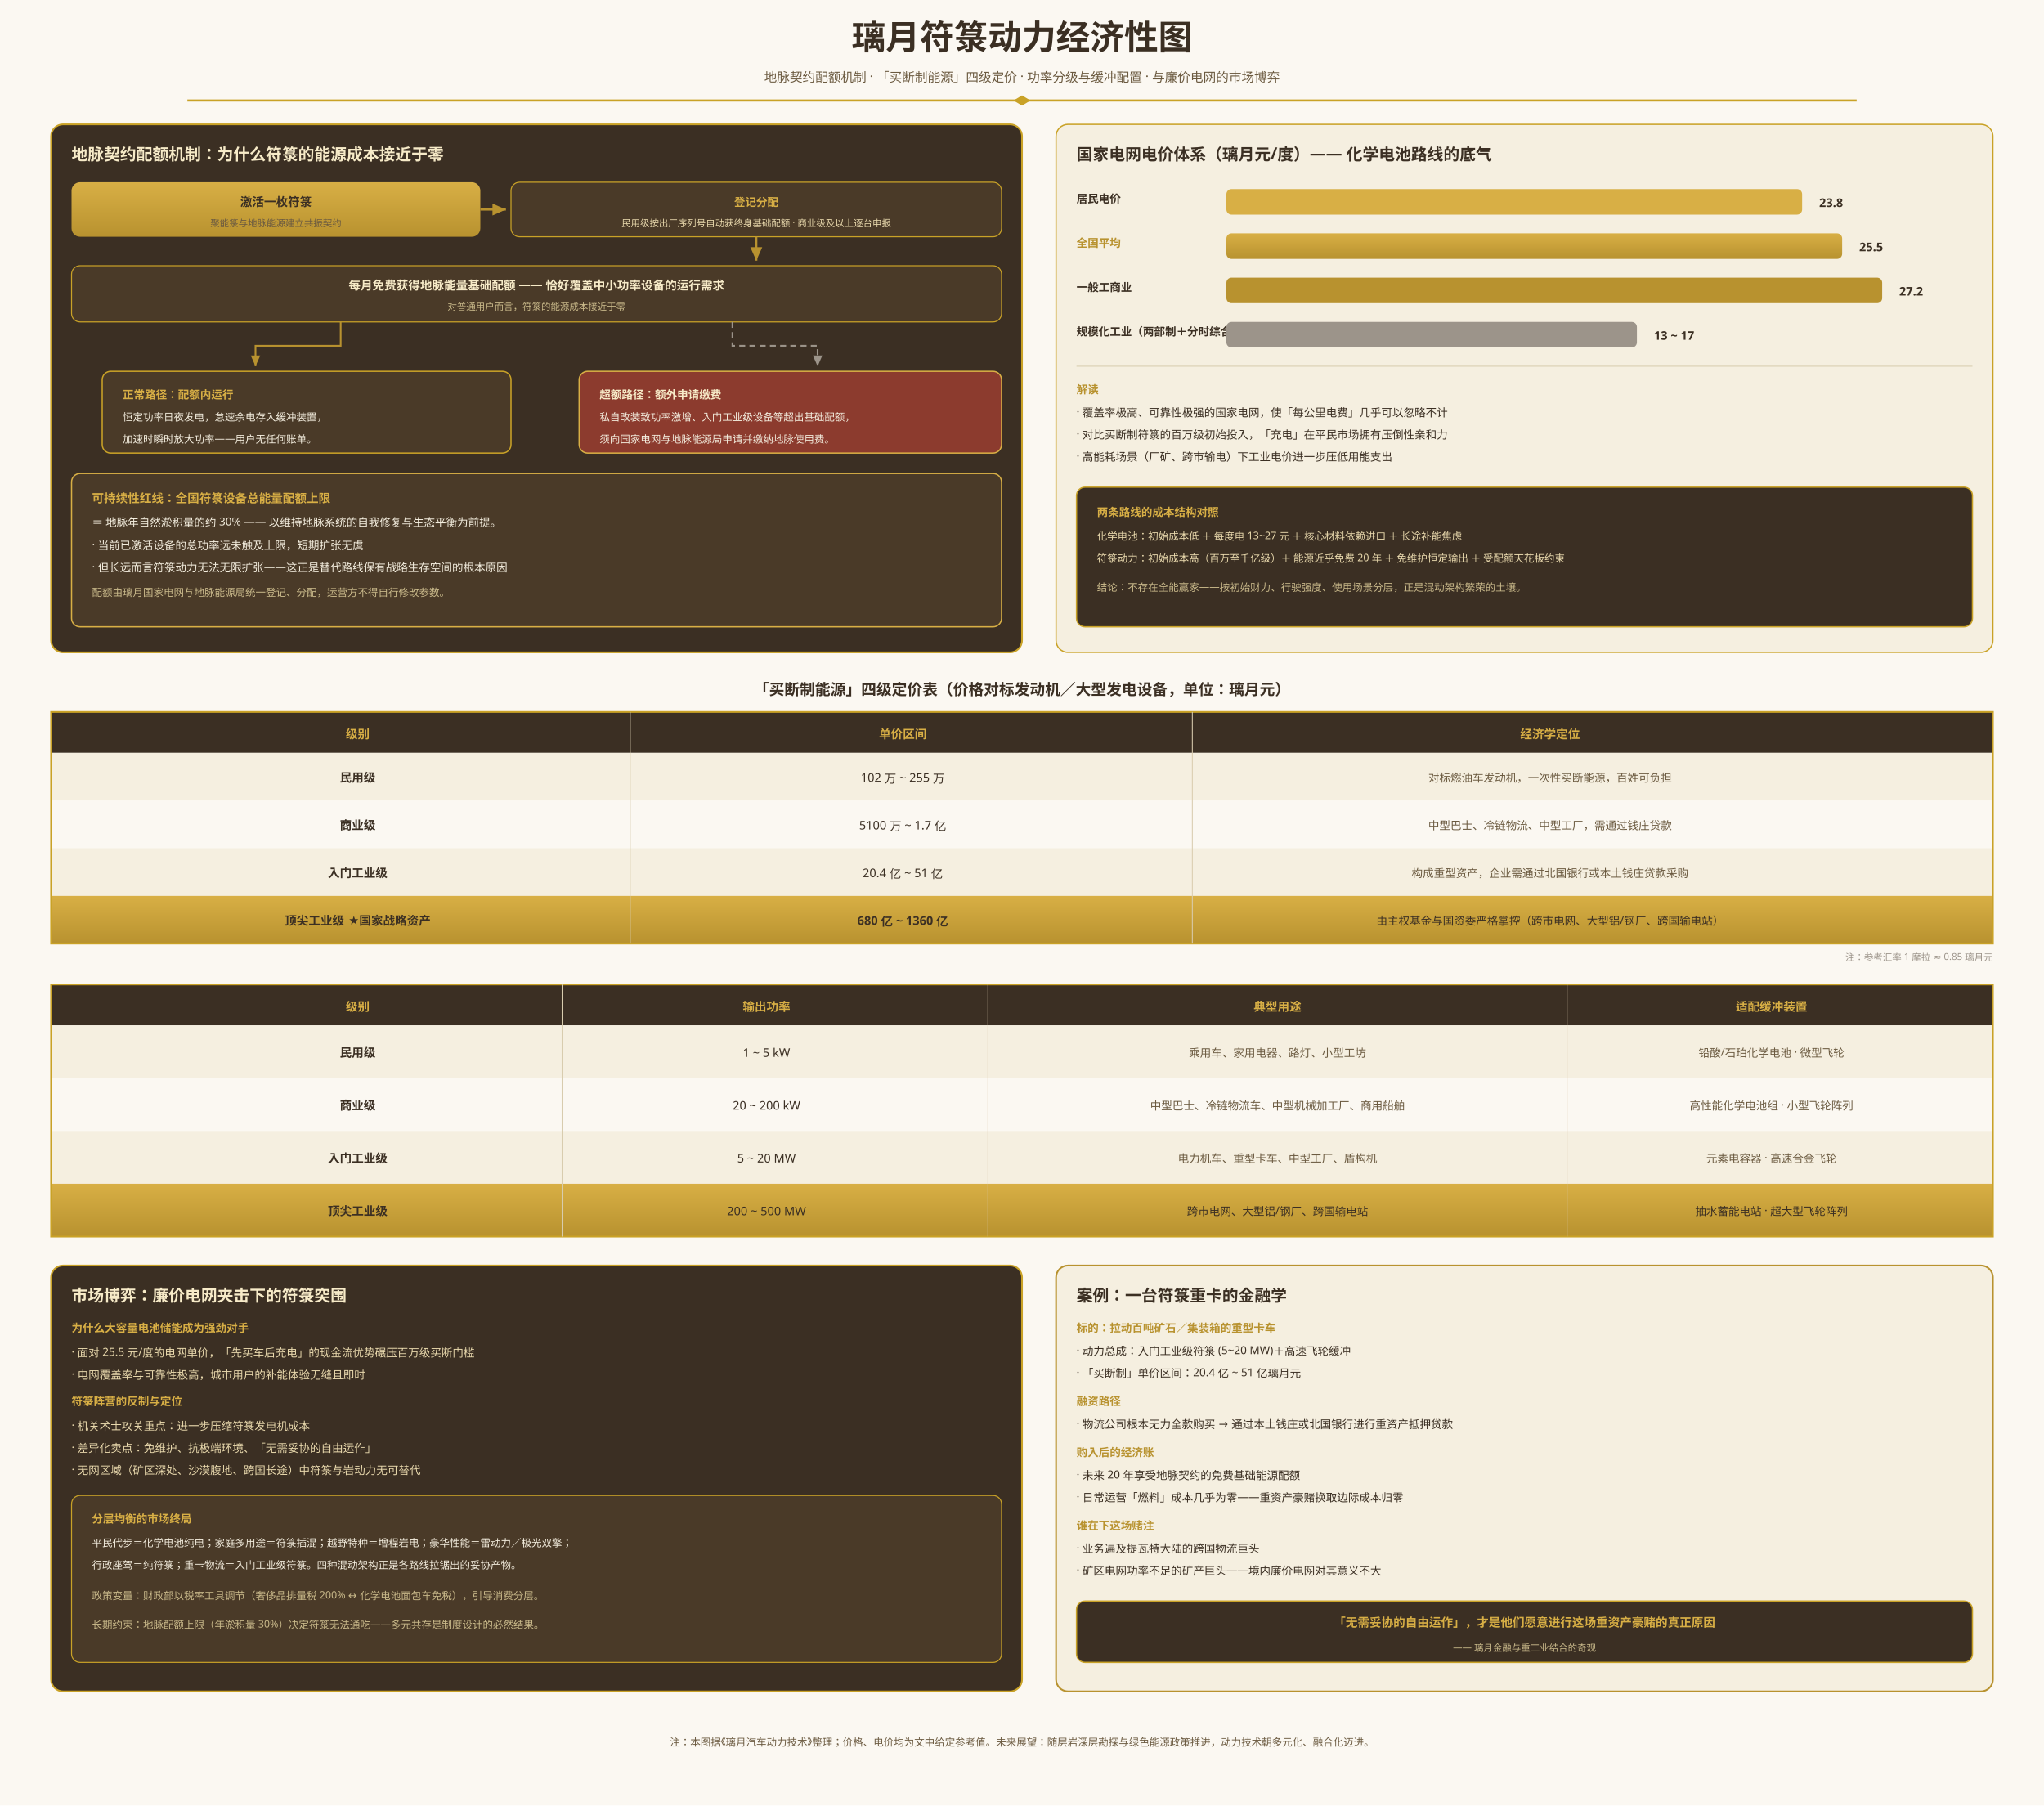
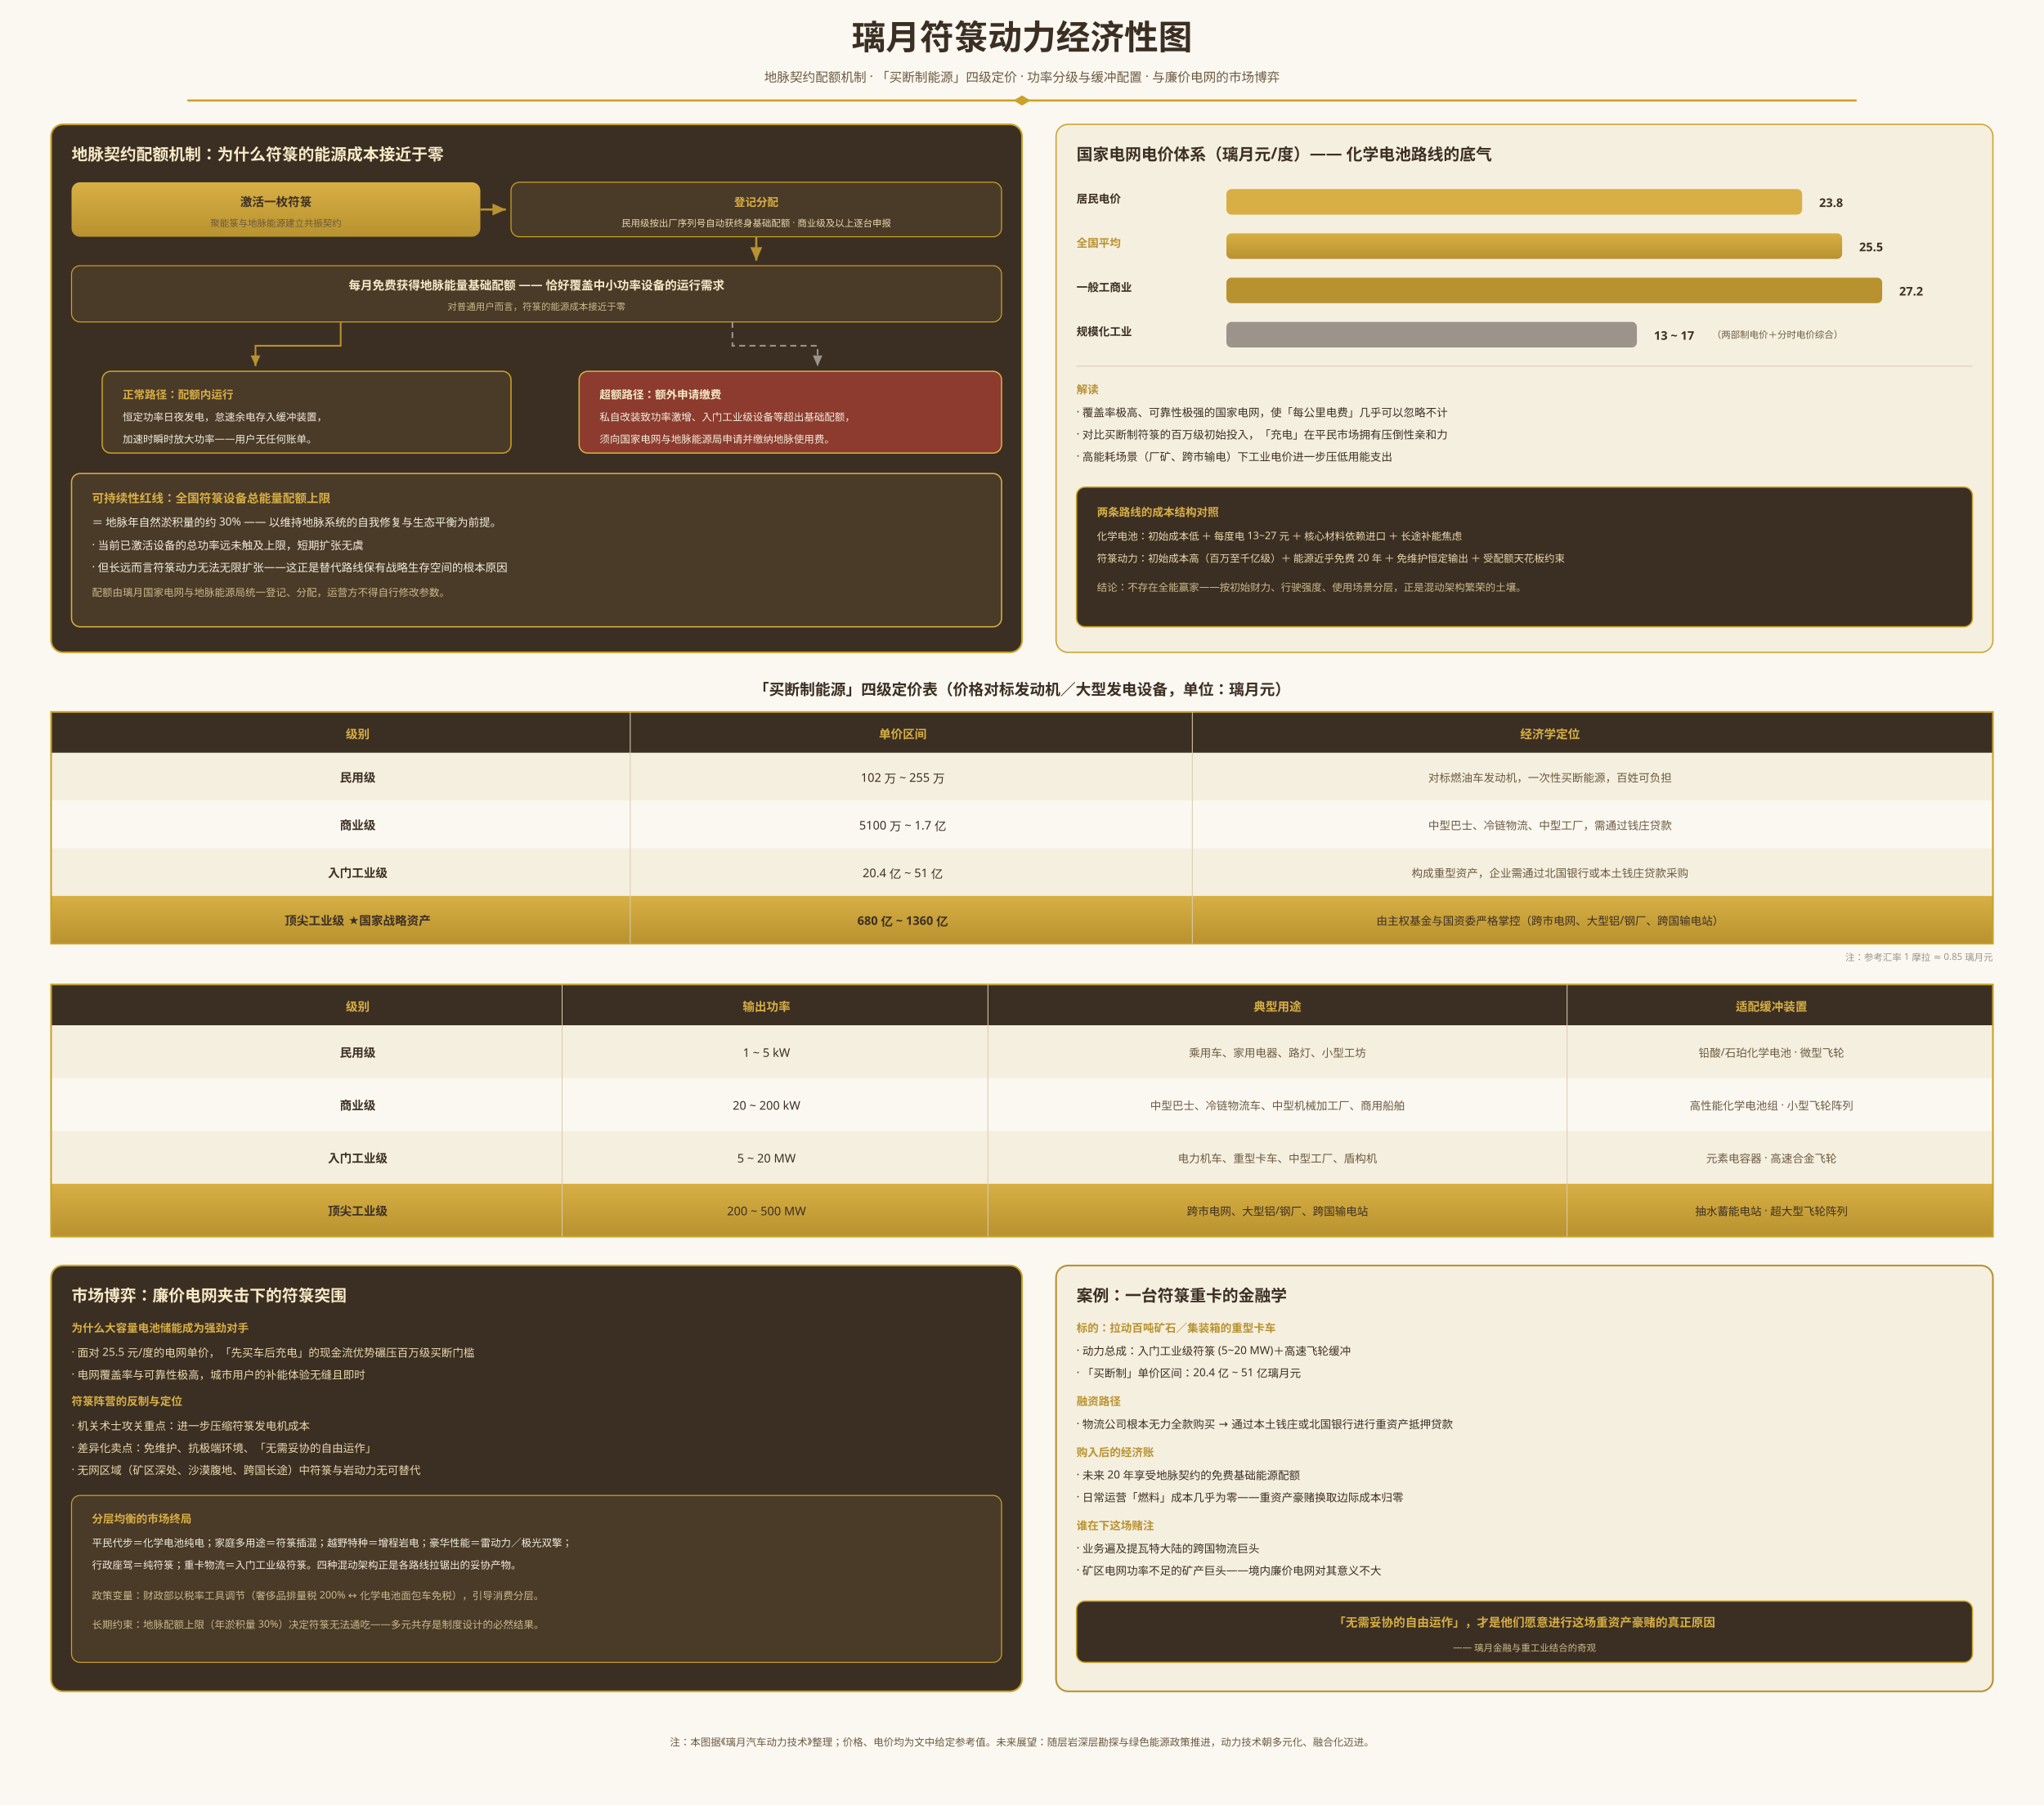
<svg xmlns="http://www.w3.org/2000/svg" viewBox="0 0 2400 2120" font-family="'Microsoft YaHei','PingFang SC','Noto Sans SC',sans-serif">
  <defs>
    <linearGradient id="goldTop" x1="0" y1="0" x2="0" y2="1">
      <stop offset="0" stop-color="#D8AF45" />
      <stop offset="1" stop-color="#B8922F" />
    </linearGradient>
    <marker id="arrow" viewBox="0 0 10 10" refX="9" refY="5" markerWidth="7" markerHeight="7" orient="auto-start-reverse">
      <path d="M 0 1 L 9 5 L 0 9 Z" fill="#B8922F" />
    </marker>
    <marker id="arrowGray" viewBox="0 0 10 10" refX="9" refY="5" markerWidth="7" markerHeight="7" orient="auto-start-reverse">
      <path d="M 0 1 L 9 5 L 0 9 Z" fill="#9C948A" />
    </marker>
  </defs>
  <rect width="2400" height="2120" fill="#FBF8F2" />
  <text x="1200" y="58" text-anchor="middle" font-size="40" font-weight="700" fill="#3B2F23">璃月符箓动力经济性图</text>
  <text x="1200" y="96" text-anchor="middle" font-size="15" fill="#6B5A40">地脉契约配额机制 · 「买断制能源」四级定价 · 功率分级与缓冲配置 · 与廉价电网的市场博弈</text>
  <line x1="220" y1="118" x2="2180" y2="118" stroke="#C9A227" stroke-width="2.5" />
  <polygon points="1200,112 1210,118 1200,124 1190,118" fill="#C9A227" />
  <g>
    <rect x="60" y="146" width="1140" height="620" rx="14" fill="#3B2F23" stroke="#C9A227" stroke-width="2" />
    <text x="84" y="188" font-size="19" font-weight="700" fill="#F7EBC8">地脉契约配额机制：为什么符箓的能源成本接近于零</text>
    <rect x="84" y="214" width="480" height="64" rx="10" fill="url(#goldTop)" />
    <text x="324" y="242" text-anchor="middle" font-size="14" font-weight="700" fill="#3B2F23">激活一枚符箓</text>
    <text x="324" y="266" text-anchor="middle" font-size="11" fill="#6B5A40">聚能箓与地脉能源建立共振契约</text>
    <path d="M 564 246 H 594" stroke="#B8922F" stroke-width="2.5" marker-end="url(#arrow)" />
    <rect x="600" y="214" width="576" height="64" rx="10" fill="#4A3A28" stroke="#C9A227" stroke-width="1.2" />
    <text x="888" y="242" text-anchor="middle" font-size="13" font-weight="700" fill="#D8AF45">登记分配</text>
    <text x="888" y="266" text-anchor="middle" font-size="11" fill="#E8D8AC">民用级按出厂序列号自动获终身基础配额 · 商业级及以上逐台申报</text>
    <path d="M 888 278 V 306" stroke="#B8922F" stroke-width="2.5" marker-end="url(#arrow)" />
    <rect x="84" y="312" width="1092" height="66" rx="10" fill="#4A3A28" stroke="#C9A227" stroke-width="1.2" />
    <text x="630" y="340" text-anchor="middle" font-size="14" font-weight="700" fill="#F7EBC8">每月免费获得地脉能量基础配额 —— 恰好覆盖中小功率设备的运行需求</text>
    <text x="630" y="364" text-anchor="middle" font-size="11" fill="#C9B98A">对普通用户而言，符箓的能源成本接近于零</text>
    <path d="M 400 378 V 406 H 300 V 430" fill="none" stroke="#B8922F" stroke-width="2" marker-end="url(#arrow)" />
    <path d="M 860 378 V 406 H 960 V 430" fill="none" stroke="#9C948A" stroke-width="2" stroke-dasharray="7 5" marker-end="url(#arrowGray)" />
    <rect x="120" y="436" width="480" height="96" rx="10" fill="#4A3A28" stroke="#C9A227" stroke-width="1.5" />
    <text x="144" y="468" font-size="13" font-weight="700" fill="#D8AF45">正常路径：配额内运行</text>
    <text x="144" y="494" font-size="12" fill="#F3EDDE">恒定功率日夜发电，怠速余电存入缓冲装置，</text>
    <text x="144" y="520" font-size="12" fill="#F3EDDE">加速时瞬时放大功率——用户无任何账单。</text>
    <rect x="680" y="436" width="496" height="96" rx="10" fill="#8C3B2E" stroke="#D8AF45" stroke-width="1.5" />
    <text x="704" y="468" font-size="13" font-weight="700" fill="#F7EBC8">超额路径：额外申请缴费</text>
    <text x="704" y="494" font-size="12" fill="#F3EDDE">私自改装致功率激增、入门工业级设备等超出基础配额，</text>
    <text x="704" y="520" font-size="12" fill="#F3EDDE">须向国家电网与地脉能源局申请并缴纳地脉使用费。</text>
    <rect x="84" y="556" width="1092" height="180" rx="10" fill="#4A3A28" stroke="#D8AF45" stroke-width="1.5" />
    <text x="108" y="590" font-size="14" font-weight="700" fill="#D8AF45">可持续性红线：全国符箓设备总能量配额上限</text>
    <text x="108" y="618" font-size="13" fill="#F3EDDE">＝ 地脉年自然淤积量的约 30% —— 以维持地脉系统的自我修复与生态平衡为前提。</text>
    <text x="108" y="644" font-size="13" fill="#F3EDDE">· 当前已激活设备的总功率远未触及上限，短期扩张无虞</text>
    <text x="108" y="670" font-size="13" fill="#F3EDDE">· 但长远而言符箓动力无法无限扩张——这正是替代路线保有战略生存空间的根本原因</text>
    <text x="108" y="700" font-size="12" fill="#C9B98A">配额由璃月国家电网与地脉能源局统一登记、分配，运营方不得自行修改参数。</text>
  </g>
  <g>
    <rect x="1240" y="146" width="1100" height="620" rx="14" fill="#F5EFE0" stroke="#C9A227" stroke-width="1.5" />
    <text x="1264" y="188" font-size="19" font-weight="700" fill="#3B2F23">国家电网电价体系（璃月元/度）—— 化学电池路线的底气</text>
    <g font-size="13">
      <text x="1264" y="238" font-weight="700" fill="#3B2F23">居民电价</text>
      <rect x="1440" y="222" width="676" height="30" rx="6" fill="#D8AF45" />
      <text x="2136" y="243" font-size="14" font-weight="700" fill="#3B2F23">23.8</text>
      <text x="1264" y="290" font-weight="700" fill="#B8922F">全国平均</text>
      <rect x="1440" y="274" width="723" height="30" rx="6" fill="url(#goldTop)" />
      <text x="2183" y="295" font-size="14" font-weight="700" fill="#3B2F23">25.5</text>
      <text x="1264" y="342" font-weight="700" fill="#3B2F23">一般工商业</text>
      <rect x="1440" y="326" width="770" height="30" rx="6" fill="#B8922F" />
      <text x="2230" y="347" font-size="14" font-weight="700" fill="#3B2F23">27.2</text>
-       <text x="1264" y="394" font-weight="700" fill="#3B2F23">规模化工业（两部制＋分时综合）</text>
+       <text x="1264" y="394" font-weight="700" fill="#3B2F23">规模化工业</text>
      <rect x="1440" y="378" width="482" height="30" rx="6" fill="#9C948A" />
      <text x="1942" y="399" font-size="14" font-weight="700" fill="#3B2F23">13 ~ 17</text>
+       <text x="2010" y="397" font-size="11" fill="#6B5A40">（两部制电价＋分时电价综合）</text>
    </g>
    <line x1="1264" y1="430" x2="2316" y2="430" stroke="#D8CCAE" stroke-width="1" />
    <text x="1264" y="462" font-size="13" font-weight="700" fill="#B8922F">解读</text>
    <text x="1264" y="488" font-size="13" fill="#3B2F23">· 覆盖率极高、可靠性极强的国家电网，使「每公里电费」几乎可以忽略不计</text>
    <text x="1264" y="514" font-size="13" fill="#3B2F23">· 对比买断制符箓的百万级初始投入，「充电」在平民市场拥有压倒性亲和力</text>
    <text x="1264" y="540" font-size="13" fill="#3B2F23">· 高能耗场景（厂矿、跨市输电）下工业电价进一步压低用能支出</text>
    <rect x="1264" y="572" width="1052" height="164" rx="10" fill="#3B2F23" stroke="#C9A227" stroke-width="1.5" />
    <text x="1288" y="606" font-size="13" font-weight="700" fill="#D8AF45">两条路线的成本结构对照</text>
    <text x="1288" y="634" font-size="12" fill="#E8D8AC">化学电池：初始成本低 ＋ 每度电 13~27 元 ＋ 核心材料依赖进口 ＋ 长途补能焦虑</text>
    <text x="1288" y="660" font-size="12" fill="#E8D8AC">符箓动力：初始成本高（百万至千亿级）＋ 能源近乎免费 20 年 ＋ 免维护恒定输出 ＋ 受配额天花板约束</text>
    <text x="1288" y="694" font-size="12" fill="#C9B98A">结论：不存在全能赢家——按初始财力、行驶强度、使用场景分层，正是混动架构繁荣的土壤。</text>
  </g>
  <text x="1200" y="816" text-anchor="middle" font-size="18" font-weight="700" fill="#3B2F23">「买断制能源」四级定价表（价格对标发动机／大型发电设备，单位：璃月元）</text>
  <g>
    <rect x="60" y="836" width="2280" height="48" fill="#3B2F23" />
    <text x="420" y="867" text-anchor="middle" font-size="14" font-weight="700" fill="#D8AF45">级别</text>
    <text x="1060" y="867" text-anchor="middle" font-size="14" font-weight="700" fill="#D8AF45">单价区间</text>
    <text x="1820" y="867" text-anchor="middle" font-size="14" font-weight="700" fill="#D8AF45">经济学定位</text>
    <rect x="60" y="884" width="2280" height="56" fill="#F5EFE0" />
    <text x="420" y="918" text-anchor="middle" font-size="14" font-weight="700" fill="#3B2F23">民用级</text>
    <text x="1060" y="918" text-anchor="middle" font-size="14" fill="#3B2F23">102 万 ~ 255 万</text>
    <text x="1820" y="918" text-anchor="middle" font-size="13" fill="#6B5A40">对标燃油车发动机，一次性买断能源，百姓可负担</text>
    <rect x="60" y="940" width="2280" height="56" fill="#FBF8F2" />
    <text x="420" y="974" text-anchor="middle" font-size="14" font-weight="700" fill="#3B2F23">商业级</text>
    <text x="1060" y="974" text-anchor="middle" font-size="14" fill="#3B2F23">5100 万 ~ 1.7 亿</text>
    <text x="1820" y="974" text-anchor="middle" font-size="13" fill="#6B5A40">中型巴士、冷链物流、中型工厂，需通过钱庄贷款</text>
    <rect x="60" y="996" width="2280" height="56" fill="#F5EFE0" />
    <text x="420" y="1030" text-anchor="middle" font-size="14" font-weight="700" fill="#3B2F23">入门工业级</text>
    <text x="1060" y="1030" text-anchor="middle" font-size="14" fill="#3B2F23">20.4 亿 ~ 51 亿</text>
    <text x="1820" y="1030" text-anchor="middle" font-size="13" fill="#6B5A40">构成重型资产，企业需通过北国银行或本土钱庄贷款采购</text>
    <rect x="60" y="1052" width="2280" height="56" fill="url(#goldTop)" />
    <text x="420" y="1086" text-anchor="middle" font-size="14" font-weight="700" fill="#3B2F23">顶尖工业级 ★国家战略资产</text>
    <text x="1060" y="1086" text-anchor="middle" font-size="14" font-weight="700" fill="#3B2F23">680 亿 ~ 1360 亿</text>
    <text x="1820" y="1086" text-anchor="middle" font-size="13" fill="#3B2F23">由主权基金与国资委严格掌控（跨市电网、大型铝/钢厂、跨国输电站）</text>
    <rect x="60" y="836" width="2280" height="272" fill="none" stroke="#C9A227" stroke-width="2" />
    <line x1="740" y1="836" x2="740" y2="1108" stroke="#D8CCAE" stroke-width="1" />
    <line x1="1400" y1="836" x2="1400" y2="1108" stroke="#D8CCAE" stroke-width="1" />
    <text x="2340" y="1128" text-anchor="end" font-size="11" fill="#9C948A">注：参考汇率 1 摩拉 ≈ 0.85 璃月元</text>
  </g>
  <g>
    <rect x="60" y="1156" width="2280" height="48" fill="#3B2F23" />
    <text x="420" y="1187" text-anchor="middle" font-size="14" font-weight="700" fill="#D8AF45">级别</text>
    <text x="900" y="1187" text-anchor="middle" font-size="14" font-weight="700" fill="#D8AF45">输出功率</text>
    <text x="1500" y="1187" text-anchor="middle" font-size="14" font-weight="700" fill="#D8AF45">典型用途</text>
    <text x="2080" y="1187" text-anchor="middle" font-size="14" font-weight="700" fill="#D8AF45">适配缓冲装置</text>
    <rect x="60" y="1204" width="2280" height="62" fill="#F5EFE0" />
    <text x="420" y="1241" text-anchor="middle" font-size="14" font-weight="700" fill="#3B2F23">民用级</text>
    <text x="900" y="1241" text-anchor="middle" font-size="14" fill="#3B2F23">1 ~ 5 kW</text>
    <text x="1500" y="1241" text-anchor="middle" font-size="13" fill="#6B5A40">乘用车、家用电器、路灯、小型工坊</text>
    <text x="2080" y="1241" text-anchor="middle" font-size="13" fill="#6B5A40">铅酸/石珀化学电池 · 微型飞轮</text>
    <rect x="60" y="1266" width="2280" height="62" fill="#FBF8F2" />
    <text x="420" y="1303" text-anchor="middle" font-size="14" font-weight="700" fill="#3B2F23">商业级</text>
    <text x="900" y="1303" text-anchor="middle" font-size="14" fill="#3B2F23">20 ~ 200 kW</text>
    <text x="1500" y="1303" text-anchor="middle" font-size="13" fill="#6B5A40">中型巴士、冷链物流车、中型机械加工厂、商用船舶</text>
    <text x="2080" y="1303" text-anchor="middle" font-size="13" fill="#6B5A40">高性能化学电池组 · 小型飞轮阵列</text>
    <rect x="60" y="1328" width="2280" height="62" fill="#F5EFE0" />
    <text x="420" y="1365" text-anchor="middle" font-size="14" font-weight="700" fill="#3B2F23">入门工业级</text>
    <text x="900" y="1365" text-anchor="middle" font-size="14" fill="#3B2F23">5 ~ 20 MW</text>
    <text x="1500" y="1365" text-anchor="middle" font-size="13" fill="#6B5A40">电力机车、重型卡车、中型工厂、盾构机</text>
    <text x="2080" y="1365" text-anchor="middle" font-size="13" fill="#6B5A40">元素电容器 · 高速合金飞轮</text>
    <rect x="60" y="1390" width="2280" height="62" fill="url(#goldTop)" />
    <text x="420" y="1427" text-anchor="middle" font-size="14" font-weight="700" fill="#3B2F23">顶尖工业级</text>
    <text x="900" y="1427" text-anchor="middle" font-size="14" fill="#3B2F23">200 ~ 500 MW</text>
    <text x="1500" y="1427" text-anchor="middle" font-size="13" fill="#3B2F23">跨市电网、大型铝/钢厂、跨国输电站</text>
    <text x="2080" y="1427" text-anchor="middle" font-size="13" fill="#3B2F23">抽水蓄能电站 · 超大型飞轮阵列</text>
    <rect x="60" y="1156" width="2280" height="296" fill="none" stroke="#C9A227" stroke-width="2" />
    <line x1="660" y1="1156" x2="660" y2="1452" stroke="#D8CCAE" stroke-width="1" />
    <line x1="1160" y1="1156" x2="1160" y2="1452" stroke="#D8CCAE" stroke-width="1" />
    <line x1="1840" y1="1156" x2="1840" y2="1452" stroke="#D8CCAE" stroke-width="1" />
  </g>
  <g>
    <rect x="60" y="1486" width="1140" height="500" rx="14" fill="#3B2F23" stroke="#C9A227" stroke-width="2" />
    <text x="84" y="1528" font-size="19" font-weight="700" fill="#F7EBC8">市场博弈：廉价电网夹击下的符箓突围</text>
    <text x="84" y="1564" font-size="13" font-weight="700" fill="#D8AF45">为什么大容量电池储能成为强劲对手</text>
    <text x="84" y="1592" font-size="13" fill="#E8D8AC">· 面对 25.5 元/度的电网单价，「先买车后充电」的现金流优势碾压百万级买断门槛</text>
    <text x="84" y="1618" font-size="13" fill="#E8D8AC">· 电网覆盖率与可靠性极高，城市用户的补能体验无缝且即时</text>
    <text x="84" y="1650" font-size="13" font-weight="700" fill="#D8AF45">符箓阵营的反制与定位</text>
    <text x="84" y="1678" font-size="13" fill="#E8D8AC">· 机关术士攻关重点：进一步压缩符箓发电机成本</text>
    <text x="84" y="1704" font-size="13" fill="#E8D8AC">· 差异化卖点：免维护、抗极端环境、「无需妥协的自由运作」</text>
    <text x="84" y="1730" font-size="13" fill="#E8D8AC">· 无网区域（矿区深处、沙漠腹地、跨国长途）中符箓与岩动力无可替代</text>
    <rect x="84" y="1756" width="1092" height="196" rx="10" fill="#4A3A28" stroke="#C9A227" stroke-width="1.2" />
    <text x="108" y="1788" font-size="13" font-weight="700" fill="#D8AF45">分层均衡的市场终局</text>
    <text x="108" y="1816" font-size="12" fill="#F3EDDE">平民代步＝化学电池纯电；家庭多用途＝符箓插混；越野特种＝增程岩电；豪华性能＝雷动力／极光双擎；</text>
    <text x="108" y="1842" font-size="12" fill="#F3EDDE">行政座驾＝纯符箓；重卡物流＝入门工业级符箓。四种混动架构正是各路线拉锯出的妥协产物。</text>
    <text x="108" y="1878" font-size="12" fill="#C9B98A">政策变量：财政部以税率工具调节（奢侈品排量税 200% ↔ 化学电池面包车免税），引导消费分层。</text>
    <text x="108" y="1912" font-size="12" fill="#C9B98A">长期约束：地脉配额上限（年淤积量 30%）决定符箓无法通吃——多元共存是制度设计的必然结果。</text>
  </g>
  <g>
    <rect x="1240" y="1486" width="1100" height="500" rx="14" fill="#F5EFE0" stroke="#B8922F" stroke-width="2" />
    <text x="1264" y="1528" font-size="19" font-weight="700" fill="#3B2F23">案例：一台符箓重卡的金融学</text>
    <text x="1264" y="1564" font-size="13" font-weight="700" fill="#B8922F">标的：拉动百吨矿石／集装箱的重型卡车</text>
    <text x="1264" y="1590" font-size="13" fill="#3B2F23">· 动力总成：入门工业级符箓 (5~20 MW)＋高速飞轮缓冲</text>
    <text x="1264" y="1616" font-size="13" fill="#3B2F23">· 「买断制」单价区间：20.4 亿 ~ 51 亿璃月元</text>
    <text x="1264" y="1650" font-size="13" font-weight="700" fill="#B8922F">融资路径</text>
    <text x="1264" y="1676" font-size="13" fill="#3B2F23">· 物流公司根本无力全款购买 → 通过本土钱庄或北国银行进行重资产抵押贷款</text>
    <text x="1264" y="1710" font-size="13" font-weight="700" fill="#B8922F">购入后的经济账</text>
    <text x="1264" y="1736" font-size="13" fill="#3B2F23">· 未来 20 年享受地脉契约的免费基础能源配额</text>
    <text x="1264" y="1762" font-size="13" fill="#3B2F23">· 日常运营「燃料」成本几乎为零——重资产豪赌换取边际成本归零</text>
    <text x="1264" y="1796" font-size="13" font-weight="700" fill="#B8922F">谁在下这场赌注</text>
    <text x="1264" y="1822" font-size="13" fill="#3B2F23">· 业务遍及提瓦特大陆的跨国物流巨头</text>
    <text x="1264" y="1848" font-size="13" fill="#3B2F23">· 矿区电网功率不足的矿产巨头——境内廉价电网对其意义不大</text>
    <rect x="1264" y="1880" width="1052" height="72" rx="10" fill="#3B2F23" stroke="#C9A227" stroke-width="1.5" />
    <text x="1790" y="1910" text-anchor="middle" font-size="14" font-weight="700" fill="#D8AF45">「无需妥协的自由运作」，才是他们愿意进行这场重资产豪赌的真正原因</text>
    <text x="1790" y="1938" text-anchor="middle" font-size="11" fill="#C9B98A">—— 璃月金融与重工业结合的奇观</text>
  </g>
  <text x="1200" y="2050" text-anchor="middle" font-size="12" fill="#6B5A40">注：本图据《璃月汽车动力技术》整理；价格、电价均为文中给定参考值。未来展望：随层岩深层勘探与绿色能源政策推进，动力技术朝多元化、融合化迈进。</text>
</svg>
